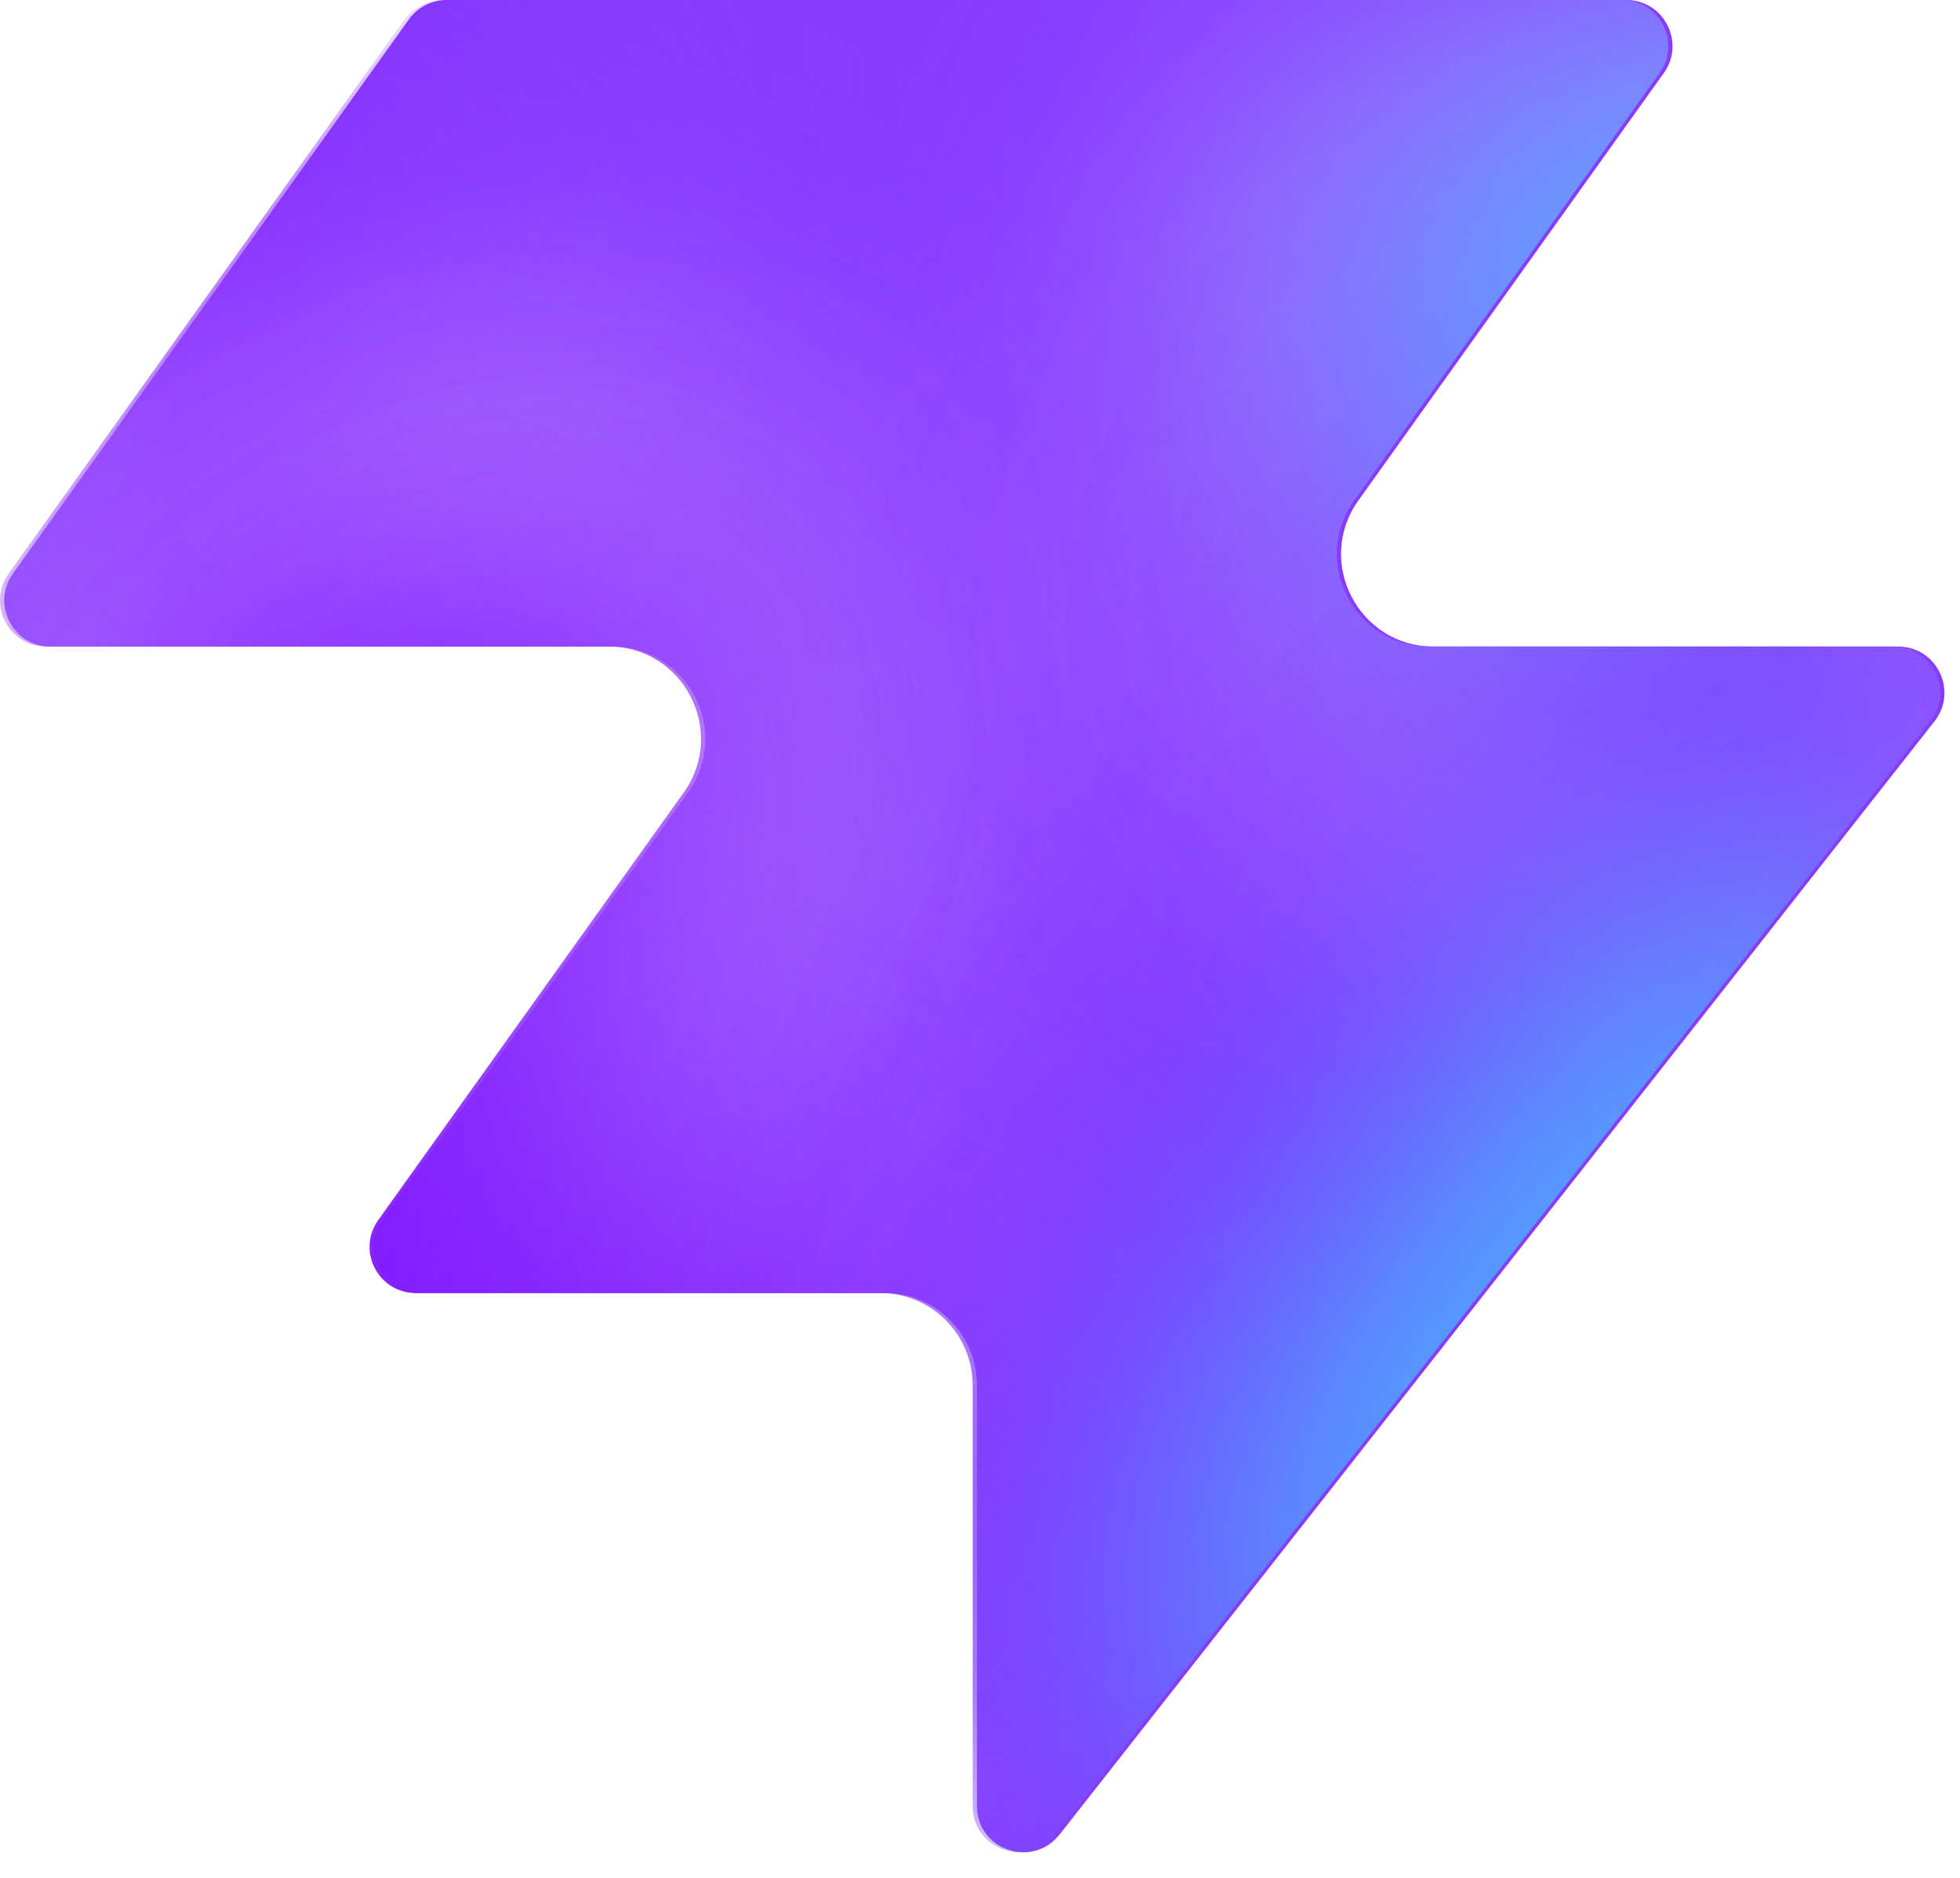
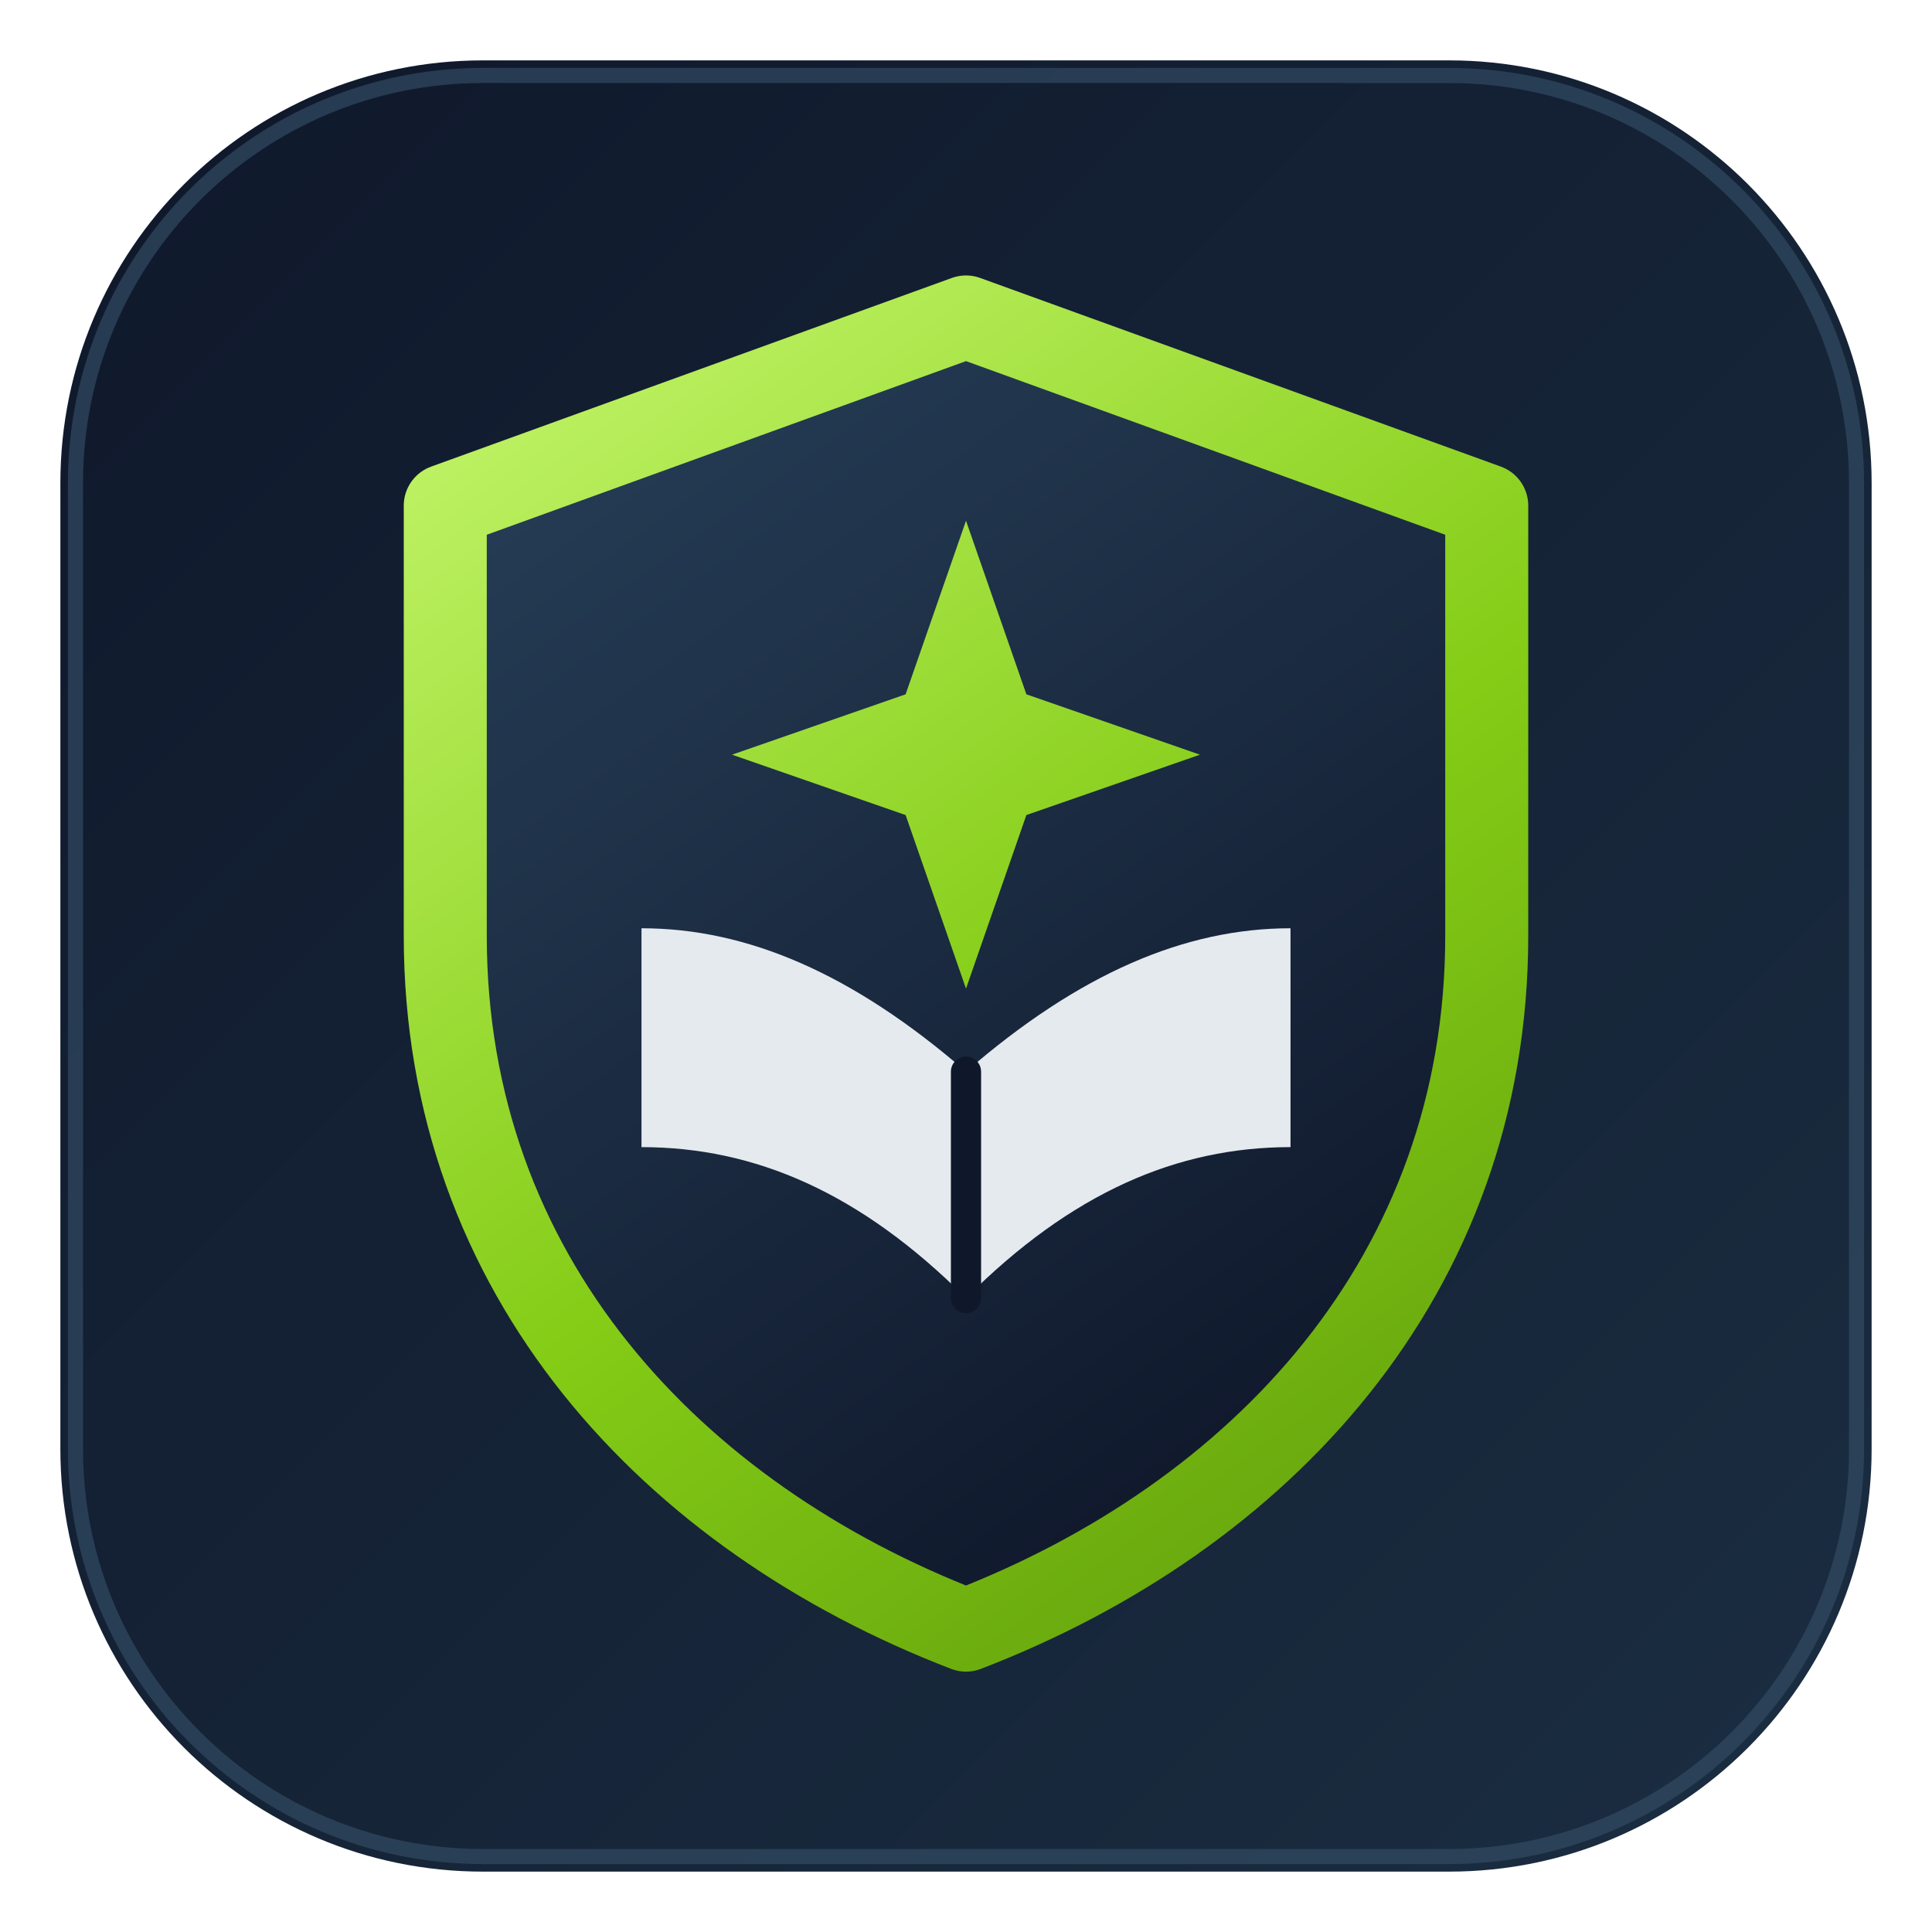
- <svg xmlns="http://www.w3.org/2000/svg" width="48" height="46" fill="none" viewBox="0 0 48 46">
-   <path fill="#863bff" d="M25.946 44.938c-.664.845-2.021.375-2.021-.698V33.937a2.26 2.26 0 0 0-2.262-2.262H10.287c-.92 0-1.456-1.04-.92-1.788l7.48-10.471c1.07-1.497 0-3.578-1.842-3.578H1.237c-.92 0-1.456-1.04-.92-1.788L10.013.474c.214-.297.556-.474.92-.474h28.894c.92 0 1.456 1.04.92 1.788l-7.48 10.471c-1.07 1.498 0 3.579 1.842 3.579h11.377c.943 0 1.473 1.088.89 1.83L25.947 44.94z" style="fill:#863bff;fill:color(display-p3 .525 .23 1);fill-opacity:1" />
-   <mask id="a" width="48" height="46" x="0" y="0" maskUnits="userSpaceOnUse" style="mask-type:alpha">
-     <path fill="#000" d="M25.842 44.938c-.664.844-2.021.375-2.021-.698V33.937a2.26 2.26 0 0 0-2.262-2.262H10.183c-.92 0-1.456-1.04-.92-1.788l7.48-10.471c1.07-1.498 0-3.579-1.842-3.579H1.133c-.92 0-1.456-1.04-.92-1.787L9.91.473c.214-.297.556-.474.92-.474h28.894c.92 0 1.456 1.04.92 1.788l-7.48 10.471c-1.07 1.498 0 3.578 1.842 3.578h11.377c.943 0 1.473 1.088.89 1.832L25.843 44.94z" style="fill:#000;fill-opacity:1" />
-   </mask>
-   <g mask="url(#a)">
-     <g filter="url(#b)">
-       <ellipse cx="5.508" cy="14.704" fill="#ede6ff" rx="5.508" ry="14.704" style="fill:#ede6ff;fill:color(display-p3 .927 .903 1);fill-opacity:1" transform="matrix(.00324 1 1 -.00324 -4.47 31.516)" />
-     </g>
-     <g filter="url(#c)">
-       <ellipse cx="10.399" cy="29.851" fill="#ede6ff" rx="10.399" ry="29.851" style="fill:#ede6ff;fill:color(display-p3 .927 .903 1);fill-opacity:1" transform="matrix(.00324 1 1 -.00324 -39.328 7.883)" />
-     </g>
-     <g filter="url(#d)">
-       <ellipse cx="5.508" cy="30.487" fill="#7e14ff" rx="5.508" ry="30.487" style="fill:#7e14ff;fill:color(display-p3 .492 .077 1);fill-opacity:1" transform="rotate(89.814 -25.913 -14.639)scale(1 -1)" />
-     </g>
-     <g filter="url(#e)">
-       <ellipse cx="5.508" cy="30.599" fill="#7e14ff" rx="5.508" ry="30.599" style="fill:#7e14ff;fill:color(display-p3 .492 .077 1);fill-opacity:1" transform="rotate(89.814 -32.644 -3.334)scale(1 -1)" />
-     </g>
-     <g filter="url(#f)">
-       <ellipse cx="5.508" cy="30.599" fill="#7e14ff" rx="5.508" ry="30.599" style="fill:#7e14ff;fill:color(display-p3 .492 .077 1);fill-opacity:1" transform="matrix(.00324 1 1 -.00324 -34.34 30.47)" />
-     </g>
-     <g filter="url(#g)">
-       <ellipse cx="14.072" cy="22.078" fill="#ede6ff" rx="14.072" ry="22.078" style="fill:#ede6ff;fill:color(display-p3 .927 .903 1);fill-opacity:1" transform="rotate(93.35 24.506 48.493)scale(-1 1)" />
-     </g>
-     <g filter="url(#h)">
-       <ellipse cx="3.47" cy="21.501" fill="#7e14ff" rx="3.47" ry="21.501" style="fill:#7e14ff;fill:color(display-p3 .492 .077 1);fill-opacity:1" transform="rotate(89.009 28.708 47.59)scale(-1 1)" />
-     </g>
-     <g filter="url(#i)">
-       <ellipse cx="3.47" cy="21.501" fill="#7e14ff" rx="3.47" ry="21.501" style="fill:#7e14ff;fill:color(display-p3 .492 .077 1);fill-opacity:1" transform="rotate(89.009 28.708 47.59)scale(-1 1)" />
-     </g>
-     <g filter="url(#j)">
-       <ellipse cx=".387" cy="8.972" fill="#7e14ff" rx="4.407" ry="29.108" style="fill:#7e14ff;fill:color(display-p3 .492 .077 1);fill-opacity:1" transform="rotate(39.51 .387 8.972)" />
-     </g>
-     <g filter="url(#k)">
-       <ellipse cx="47.523" cy="-6.092" fill="#7e14ff" rx="4.407" ry="29.108" style="fill:#7e14ff;fill:color(display-p3 .492 .077 1);fill-opacity:1" transform="rotate(37.892 47.523 -6.092)" />
-     </g>
-     <g filter="url(#l)">
-       <ellipse cx="41.412" cy="6.333" fill="#47bfff" rx="5.971" ry="9.665" style="fill:#47bfff;fill:color(display-p3 .28 .748 1);fill-opacity:1" transform="rotate(37.892 41.412 6.333)" />
-     </g>
-     <g filter="url(#m)">
-       <ellipse cx="-1.879" cy="38.332" fill="#7e14ff" rx="4.407" ry="29.108" style="fill:#7e14ff;fill:color(display-p3 .492 .077 1);fill-opacity:1" transform="rotate(37.892 -1.88 38.332)" />
-     </g>
-     <g filter="url(#n)">
-       <ellipse cx="-1.879" cy="38.332" fill="#7e14ff" rx="4.407" ry="29.108" style="fill:#7e14ff;fill:color(display-p3 .492 .077 1);fill-opacity:1" transform="rotate(37.892 -1.88 38.332)" />
-     </g>
-     <g filter="url(#o)">
-       <ellipse cx="35.651" cy="29.907" fill="#7e14ff" rx="4.407" ry="29.108" style="fill:#7e14ff;fill:color(display-p3 .492 .077 1);fill-opacity:1" transform="rotate(37.892 35.651 29.907)" />
-     </g>
-     <g filter="url(#p)">
-       <ellipse cx="38.418" cy="32.4" fill="#47bfff" rx="5.971" ry="15.297" style="fill:#47bfff;fill:color(display-p3 .28 .748 1);fill-opacity:1" transform="rotate(37.892 38.418 32.4)" />
-     </g>
-   </g>
+ <svg xmlns="http://www.w3.org/2000/svg" viewBox="0 0 512 512" fill="none">
  <defs>
-     <filter id="b" width="60.045" height="41.654" x="-19.77" y="16.149" color-interpolation-filters="sRGB" filterUnits="userSpaceOnUse">
-       <feFlood flood-opacity="0" result="BackgroundImageFix" />
-       <feBlend in="SourceGraphic" in2="BackgroundImageFix" result="shape" />
-       <feGaussianBlur result="effect1_foregroundBlur_2002_17158" stdDeviation="7.659" />
-     </filter>
-     <filter id="c" width="90.34" height="51.437" x="-54.613" y="-7.533" color-interpolation-filters="sRGB" filterUnits="userSpaceOnUse">
-       <feFlood flood-opacity="0" result="BackgroundImageFix" />
-       <feBlend in="SourceGraphic" in2="BackgroundImageFix" result="shape" />
-       <feGaussianBlur result="effect1_foregroundBlur_2002_17158" stdDeviation="7.659" />
-     </filter>
-     <filter id="d" width="79.355" height="29.4" x="-49.64" y="2.03" color-interpolation-filters="sRGB" filterUnits="userSpaceOnUse">
-       <feFlood flood-opacity="0" result="BackgroundImageFix" />
-       <feBlend in="SourceGraphic" in2="BackgroundImageFix" result="shape" />
-       <feGaussianBlur result="effect1_foregroundBlur_2002_17158" stdDeviation="4.596" />
-     </filter>
-     <filter id="e" width="79.579" height="29.4" x="-45.045" y="20.029" color-interpolation-filters="sRGB" filterUnits="userSpaceOnUse">
-       <feFlood flood-opacity="0" result="BackgroundImageFix" />
-       <feBlend in="SourceGraphic" in2="BackgroundImageFix" result="shape" />
-       <feGaussianBlur result="effect1_foregroundBlur_2002_17158" stdDeviation="4.596" />
-     </filter>
-     <filter id="f" width="79.579" height="29.4" x="-43.513" y="21.178" color-interpolation-filters="sRGB" filterUnits="userSpaceOnUse">
-       <feFlood flood-opacity="0" result="BackgroundImageFix" />
-       <feBlend in="SourceGraphic" in2="BackgroundImageFix" result="shape" />
-       <feGaussianBlur result="effect1_foregroundBlur_2002_17158" stdDeviation="4.596" />
-     </filter>
-     <filter id="g" width="74.749" height="58.852" x="15.756" y="-17.901" color-interpolation-filters="sRGB" filterUnits="userSpaceOnUse">
-       <feFlood flood-opacity="0" result="BackgroundImageFix" />
-       <feBlend in="SourceGraphic" in2="BackgroundImageFix" result="shape" />
-       <feGaussianBlur result="effect1_foregroundBlur_2002_17158" stdDeviation="7.659" />
-     </filter>
-     <filter id="h" width="61.377" height="25.362" x="23.548" y="2.284" color-interpolation-filters="sRGB" filterUnits="userSpaceOnUse">
-       <feFlood flood-opacity="0" result="BackgroundImageFix" />
-       <feBlend in="SourceGraphic" in2="BackgroundImageFix" result="shape" />
-       <feGaussianBlur result="effect1_foregroundBlur_2002_17158" stdDeviation="4.596" />
-     </filter>
-     <filter id="i" width="61.377" height="25.362" x="23.548" y="2.284" color-interpolation-filters="sRGB" filterUnits="userSpaceOnUse">
-       <feFlood flood-opacity="0" result="BackgroundImageFix" />
-       <feBlend in="SourceGraphic" in2="BackgroundImageFix" result="shape" />
-       <feGaussianBlur result="effect1_foregroundBlur_2002_17158" stdDeviation="4.596" />
-     </filter>
-     <filter id="j" width="56.045" height="63.649" x="-27.636" y="-22.853" color-interpolation-filters="sRGB" filterUnits="userSpaceOnUse">
-       <feFlood flood-opacity="0" result="BackgroundImageFix" />
-       <feBlend in="SourceGraphic" in2="BackgroundImageFix" result="shape" />
-       <feGaussianBlur result="effect1_foregroundBlur_2002_17158" stdDeviation="4.596" />
-     </filter>
-     <filter id="k" width="54.814" height="64.646" x="20.116" y="-38.415" color-interpolation-filters="sRGB" filterUnits="userSpaceOnUse">
-       <feFlood flood-opacity="0" result="BackgroundImageFix" />
-       <feBlend in="SourceGraphic" in2="BackgroundImageFix" result="shape" />
-       <feGaussianBlur result="effect1_foregroundBlur_2002_17158" stdDeviation="4.596" />
-     </filter>
-     <filter id="l" width="33.541" height="35.313" x="24.641" y="-11.323" color-interpolation-filters="sRGB" filterUnits="userSpaceOnUse">
-       <feFlood flood-opacity="0" result="BackgroundImageFix" />
-       <feBlend in="SourceGraphic" in2="BackgroundImageFix" result="shape" />
-       <feGaussianBlur result="effect1_foregroundBlur_2002_17158" stdDeviation="4.596" />
-     </filter>
-     <filter id="m" width="54.814" height="64.646" x="-29.286" y="6.009" color-interpolation-filters="sRGB" filterUnits="userSpaceOnUse">
-       <feFlood flood-opacity="0" result="BackgroundImageFix" />
-       <feBlend in="SourceGraphic" in2="BackgroundImageFix" result="shape" />
-       <feGaussianBlur result="effect1_foregroundBlur_2002_17158" stdDeviation="4.596" />
-     </filter>
-     <filter id="n" width="54.814" height="64.646" x="-29.286" y="6.009" color-interpolation-filters="sRGB" filterUnits="userSpaceOnUse">
-       <feFlood flood-opacity="0" result="BackgroundImageFix" />
-       <feBlend in="SourceGraphic" in2="BackgroundImageFix" result="shape" />
-       <feGaussianBlur result="effect1_foregroundBlur_2002_17158" stdDeviation="4.596" />
-     </filter>
-     <filter id="o" width="54.814" height="64.646" x="8.244" y="-2.416" color-interpolation-filters="sRGB" filterUnits="userSpaceOnUse">
-       <feFlood flood-opacity="0" result="BackgroundImageFix" />
-       <feBlend in="SourceGraphic" in2="BackgroundImageFix" result="shape" />
-       <feGaussianBlur result="effect1_foregroundBlur_2002_17158" stdDeviation="4.596" />
-     </filter>
-     <filter id="p" width="39.409" height="43.623" x="18.713" y="10.588" color-interpolation-filters="sRGB" filterUnits="userSpaceOnUse">
-       <feFlood flood-opacity="0" result="BackgroundImageFix" />
-       <feBlend in="SourceGraphic" in2="BackgroundImageFix" result="shape" />
-       <feGaussianBlur result="effect1_foregroundBlur_2002_17158" stdDeviation="4.596" />
-     </filter>
+     <linearGradient id="sz-bg" x1="0" y1="0" x2="512" y2="512" gradientUnits="userSpaceOnUse">
+       <stop offset="0%" stop-color="#0f172a" />
+       <stop offset="100%" stop-color="#1b2e42" />
+     </linearGradient>
+     <linearGradient id="sz-lime" x1="140" y1="96" x2="372" y2="416" gradientUnits="userSpaceOnUse">
+       <stop offset="0%" stop-color="#bef264" />
+       <stop offset="55%" stop-color="#84cc16" />
+       <stop offset="100%" stop-color="#65a30d" />
+     </linearGradient>
+     <linearGradient id="sz-slate" x1="160" y1="120" x2="352" y2="390" gradientUnits="userSpaceOnUse">
+       <stop offset="0%" stop-color="#243b53" />
+       <stop offset="100%" stop-color="#0f172a" />
+     </linearGradient>
  </defs>
+   <rect x="16" y="16" width="480" height="480" rx="112" fill="url(#sz-bg)" />
+   <rect x="20" y="20" width="472" height="472" rx="108" stroke="#334d66" stroke-width="4" stroke-opacity="0.65" />
+   <path d="M256 84L394 134V248C394 338 334 402 256 432C178 402 118 338 118 248V134L256 84Z" fill="url(#sz-slate)" stroke="url(#sz-lime)" stroke-width="22" stroke-linejoin="round" />
+   <path d="M170 246C198 246 226 258 256 284C286 258 314 246 342 246V304C312 304 284 316 256 344C228 316 200 304 170 304V246Z" fill="#f0f4f8" fill-opacity="0.95" />
+   <path d="M256 284V344" stroke="#0f172a" stroke-width="8" stroke-linecap="round" />
+   <path d="M256 138L272 184L318 200L272 216L256 262L240 216L194 200L240 184L256 138Z" fill="url(#sz-lime)" />
</svg>
